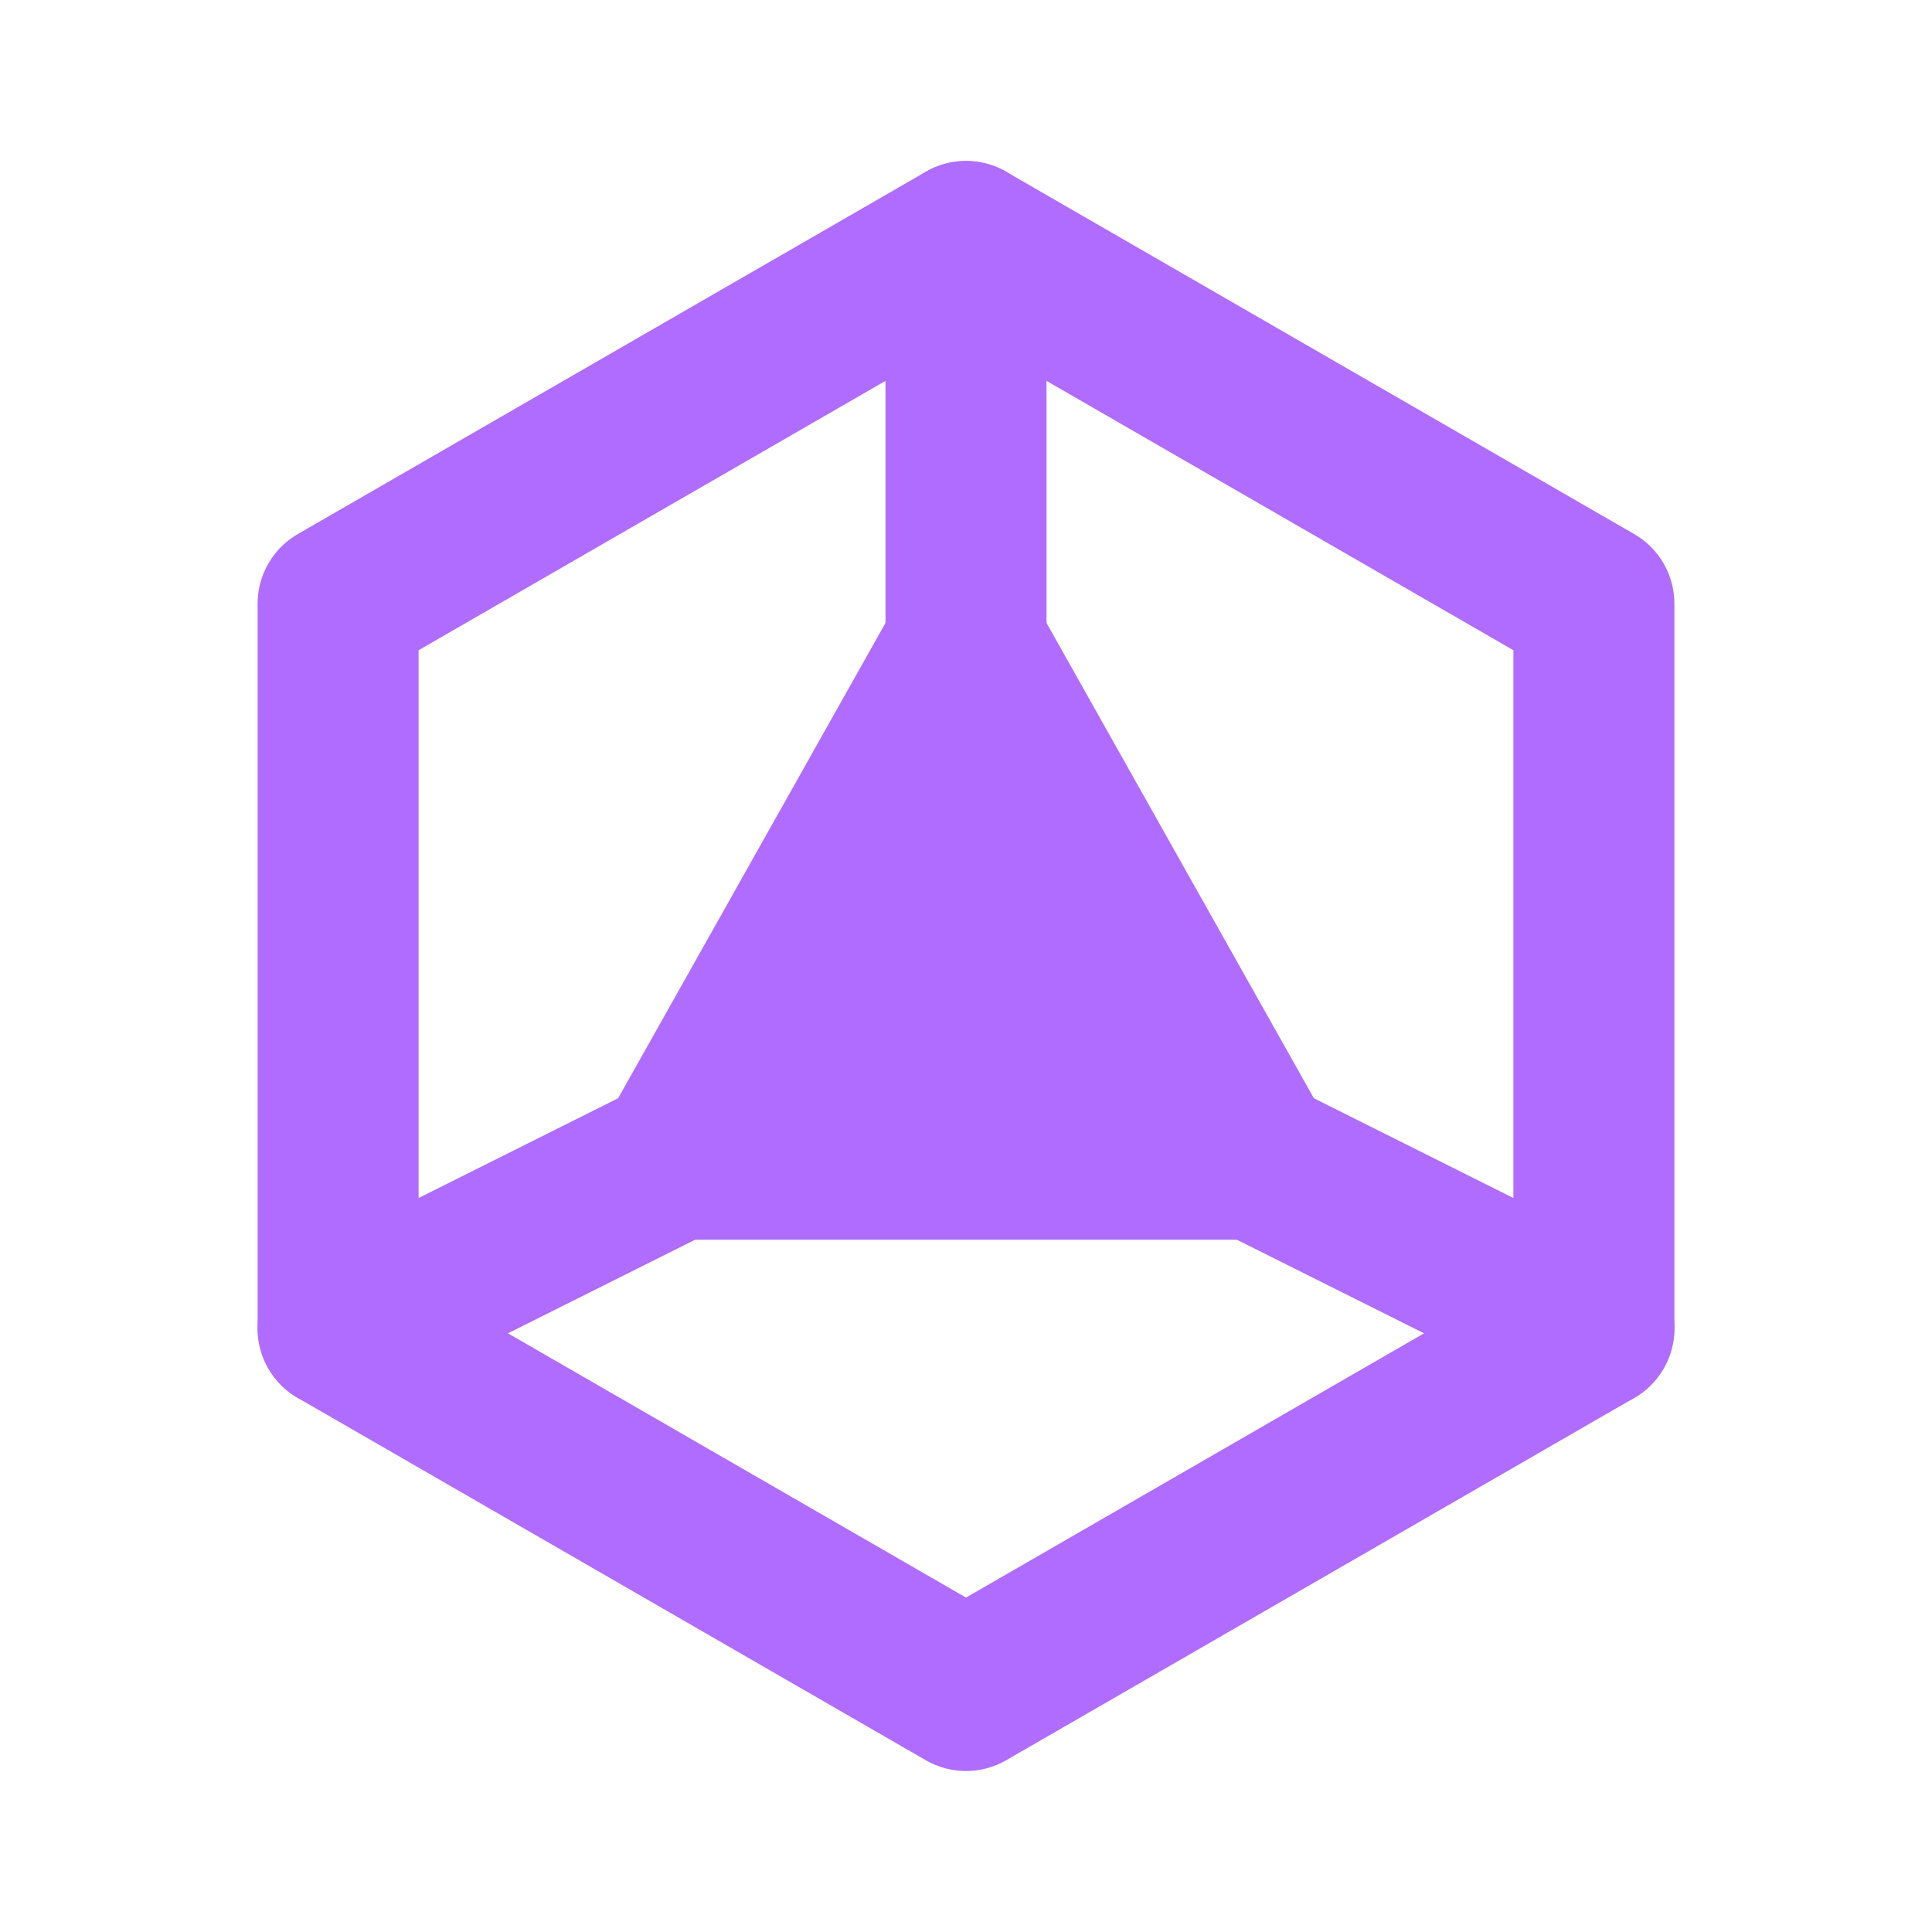
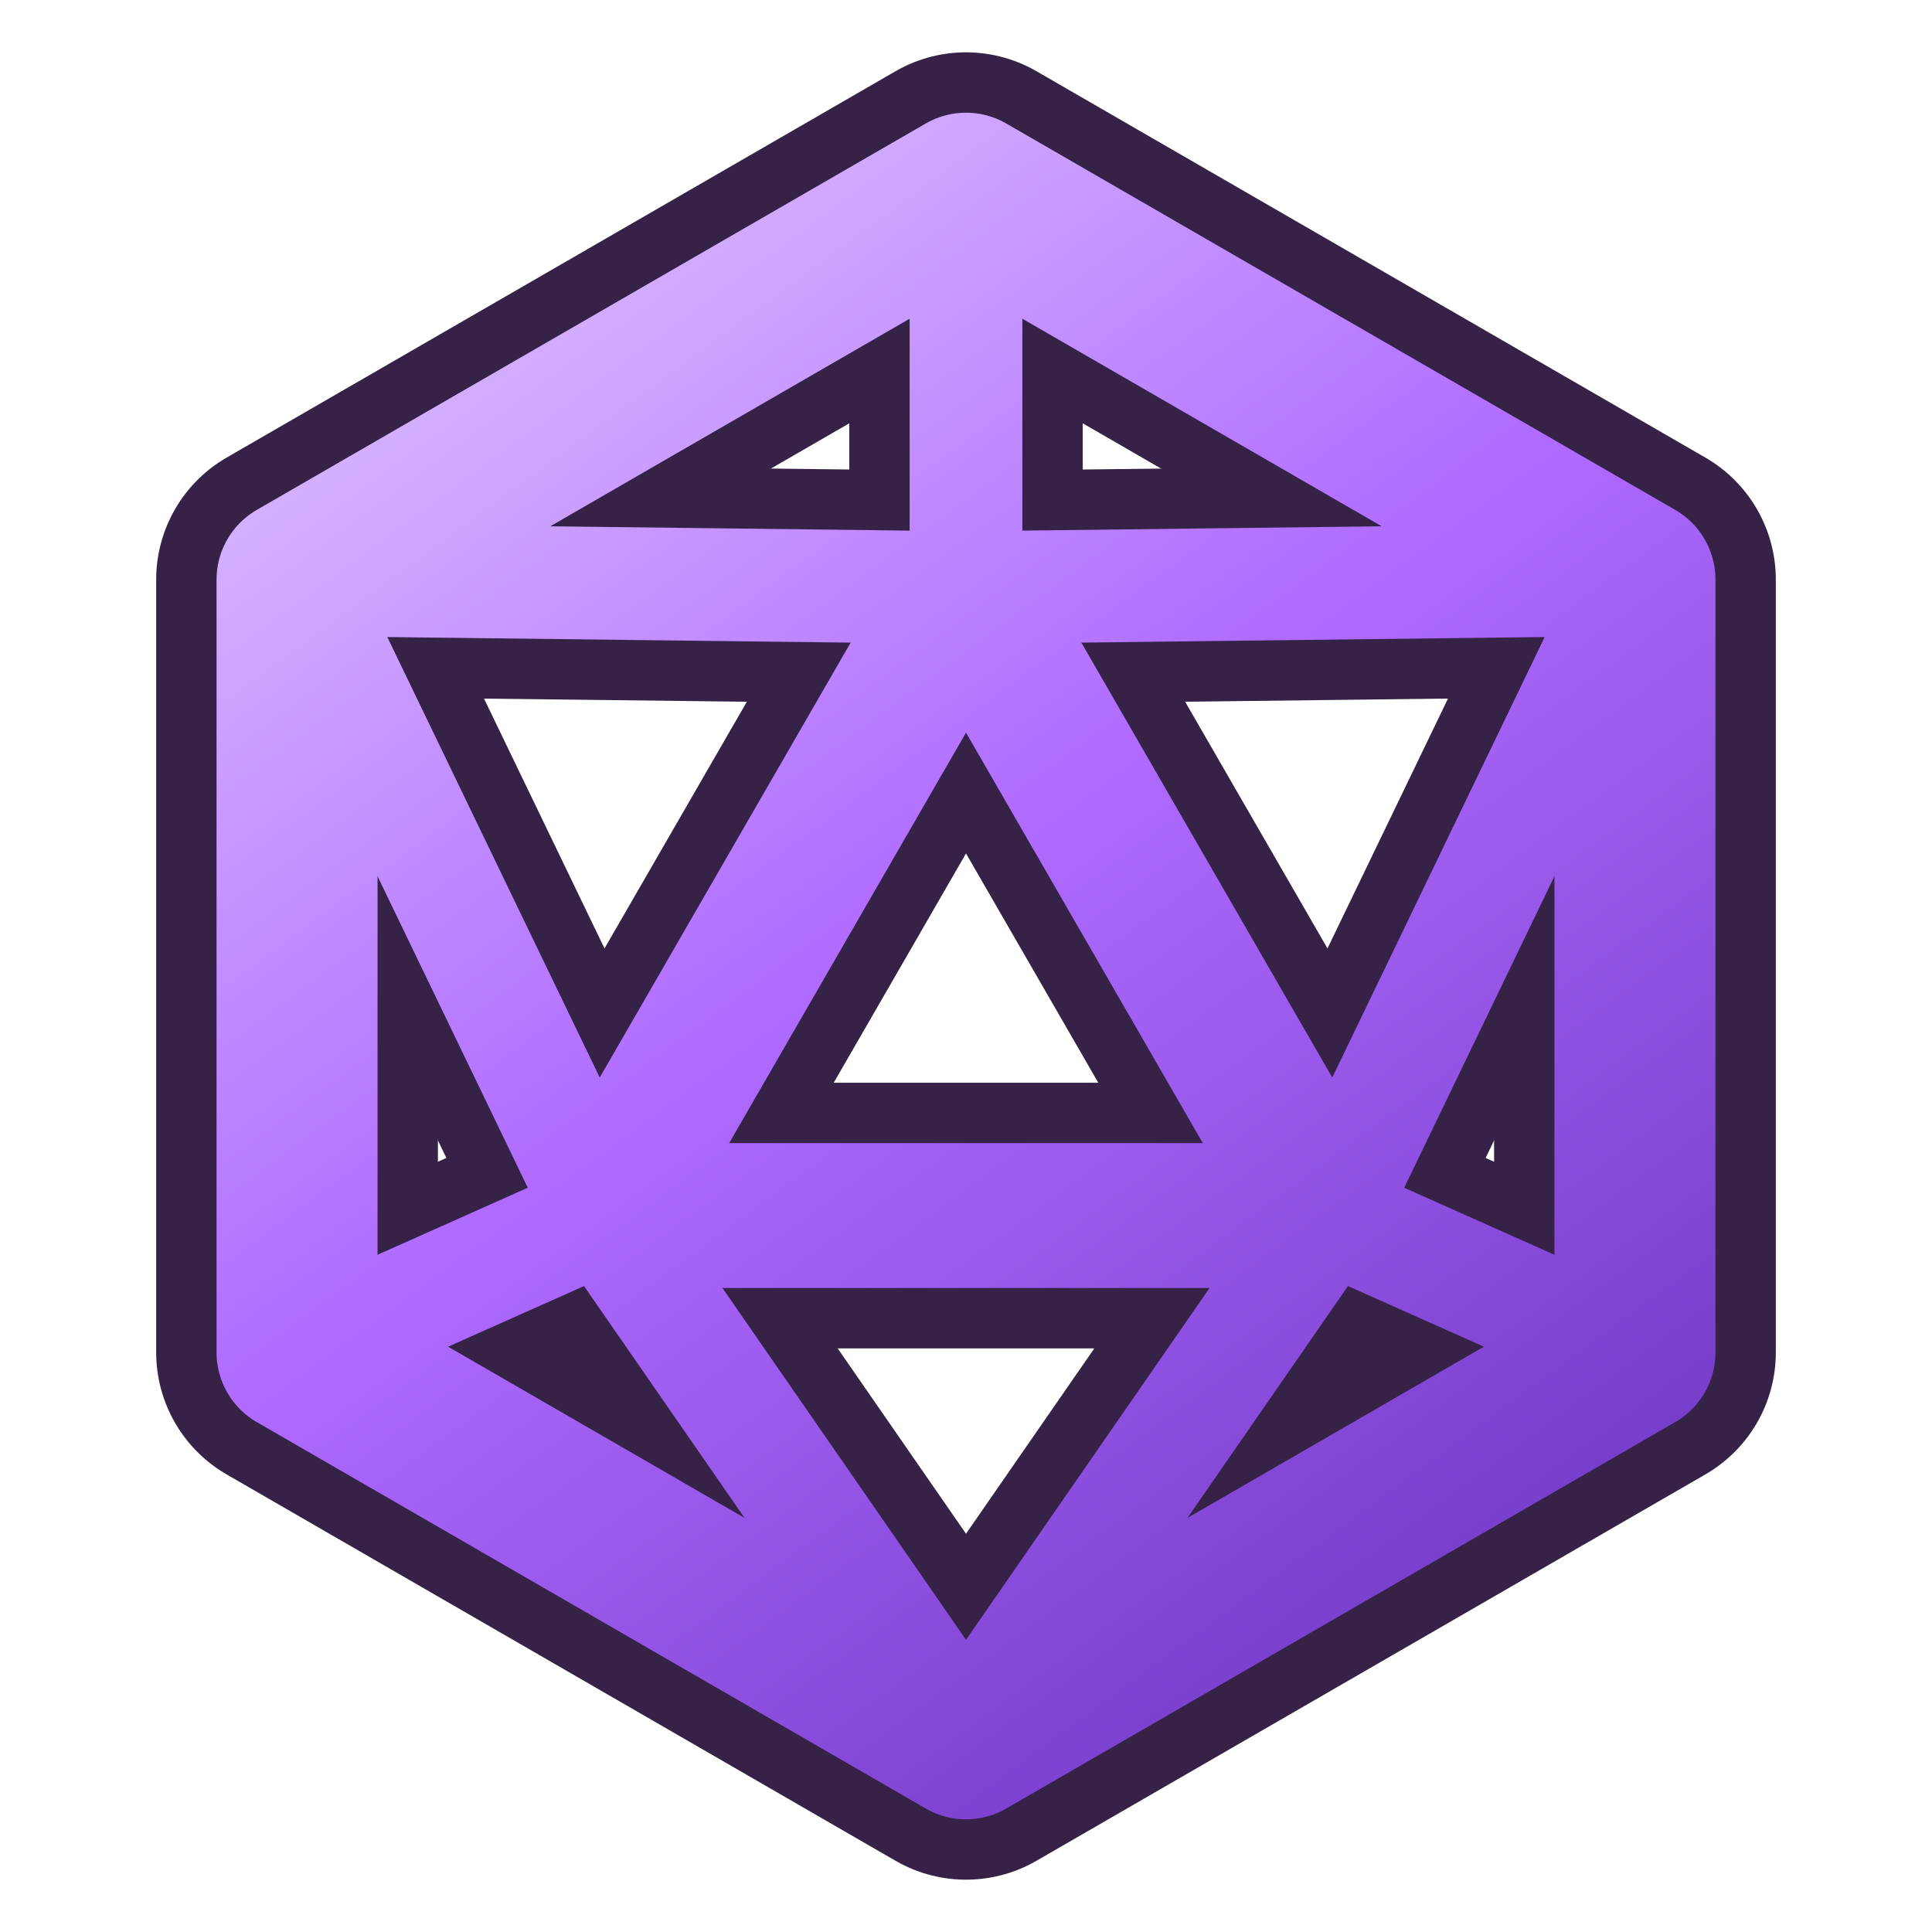
- <svg xmlns="http://www.w3.org/2000/svg" viewBox="0 0 24 24" width="24" height="24" fill="none" stroke-width="2" stroke-linecap="round" stroke-linejoin="round">
-   <g stroke="#b06cff">
-     <path d="M12 3 L19.8 7.5 L19.8 16.5 L12 21 L4.2 16.5 L4.2 7.5 Z" />
-     <path d="M12 8 L15.6 14.4 L8.4 14.4 Z" />
-     <path d="M12 8 V3" />
-     <path d="M15.6 14.4 L19.8 16.5" />
-     <path d="M8.4 14.4 L4.2 16.5" />
-     <path d="M12 10.9 v2.7 M10.8 11.55 l2.4 1.4 M13.2 11.55 l-2.4 1.4" />
-   </g>
+ <svg xmlns="http://www.w3.org/2000/svg" viewBox="0 0 24 24" width="24" height="24" stroke-linecap="round" stroke-linejoin="round">
+   <defs>
+     <linearGradient id="g1" gradientUnits="userSpaceOnUse" x1="5" y1="2.5" x2="19" y2="21.5">
+       <stop offset="0" stop-color="#dcc0ff" />
+       <stop offset="0.45" stop-color="#b06cff" />
+       <stop offset="1" stop-color="#6d35c2" />
+     </linearGradient>
+   </defs>
+   <path d="M12 2.4 L20.31 7.2 L20.31 16.8 L12 21.6 L3.69 16.8 L3.69 7.2 Z" fill="none" stroke="#362247" stroke-width="3.5" />
+   <path d="M12 7.3 L16.5 15.1 L7.5 15.1 Z" fill="none" stroke="#362247" stroke-width="3.3" />
+   <path d="M12 2.4 L12 7.3 M3.69 7.2 L12 7.3 M20.31 7.2 L12 7.3 M3.69 7.2 L7.5 15.1 M3.69 16.8 L7.5 15.1 M12 21.6 L7.5 15.1 M20.31 7.2 L16.5 15.1 M20.31 16.8 L16.5 15.1 M12 21.6 L16.5 15.1" fill="none" stroke="#362247" stroke-width="2.9" />
+   <path d="M12 2.4 L20.31 7.2 L20.31 16.8 L12 21.6 L3.69 16.8 L3.69 7.2 Z" fill="none" stroke="url(#g1)" stroke-width="2" />
+   <path d="M12 7.3 L16.5 15.1 L7.5 15.1 Z" fill="none" stroke="url(#g1)" stroke-width="1.8" />
+   <path d="M12 2.4 L12 7.3 M3.69 7.2 L12 7.3 M20.31 7.2 L12 7.3 M3.69 7.2 L7.5 15.1 M3.69 16.8 L7.5 15.1 M12 21.6 L7.5 15.1 M20.31 7.2 L16.5 15.1 M20.31 16.8 L16.5 15.1 M12 21.6 L16.5 15.1" fill="none" stroke="url(#g1)" stroke-width="1.4" />
</svg>
